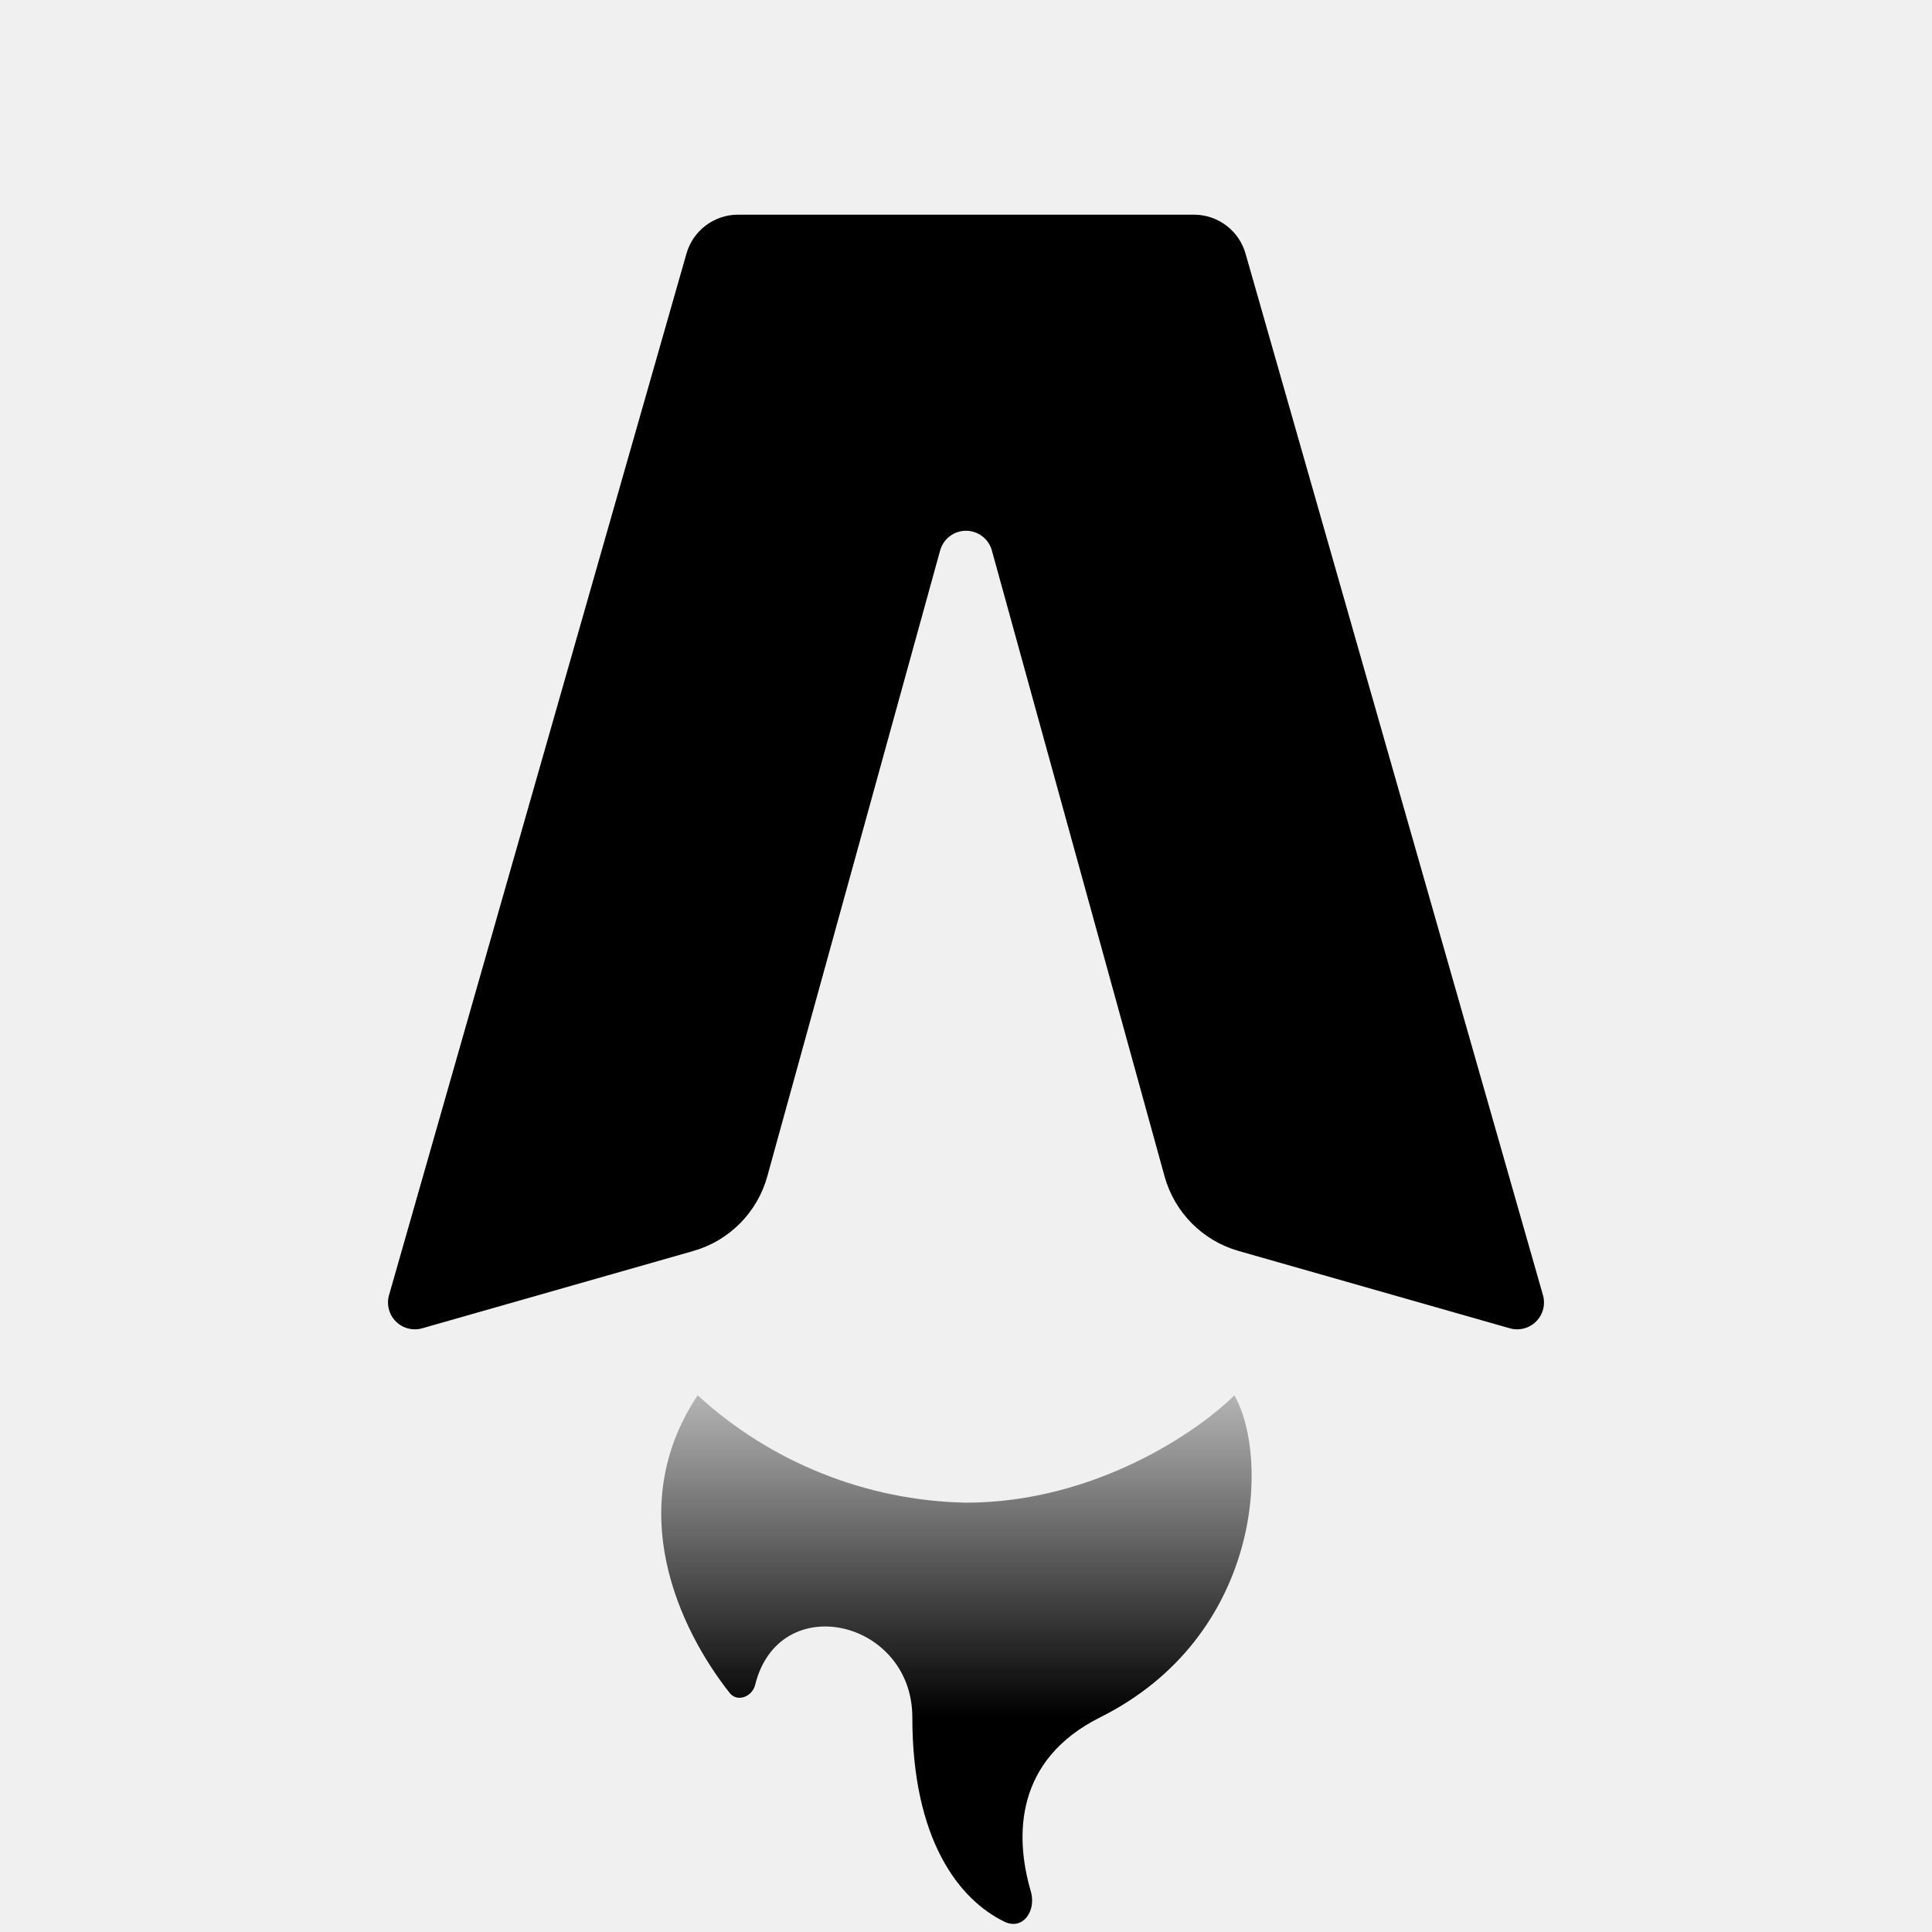
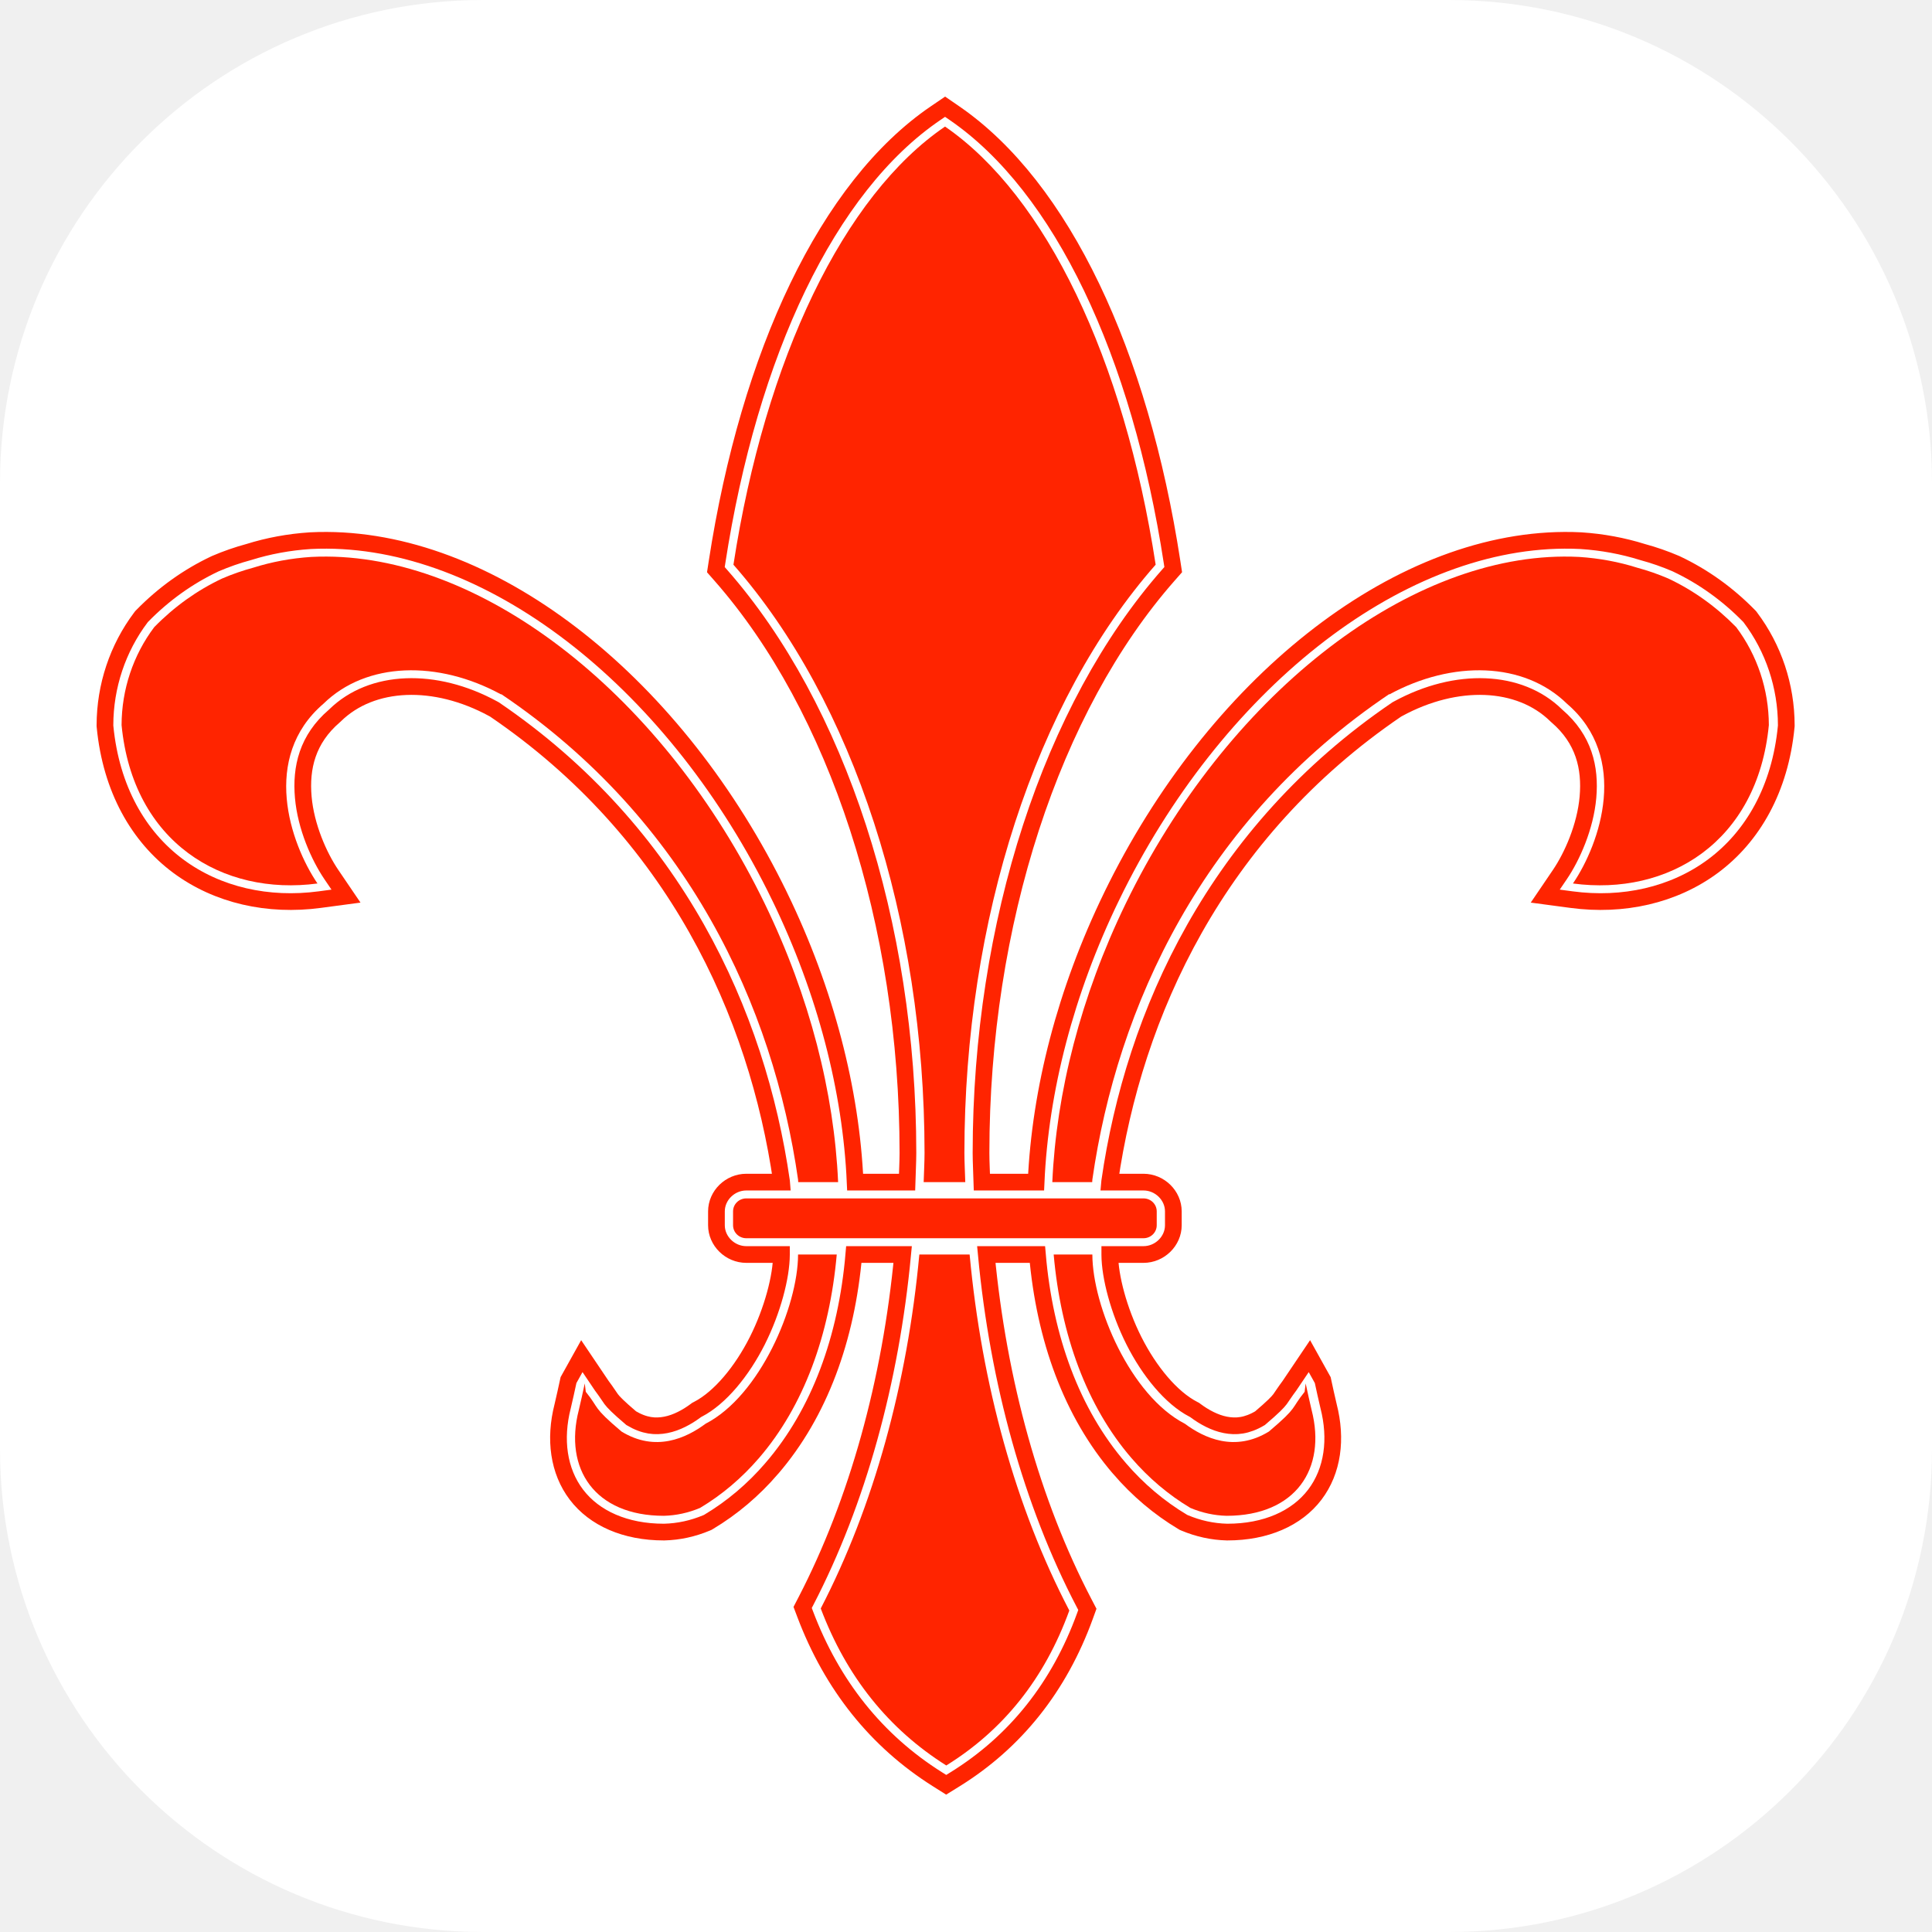
- <svg xmlns="http://www.w3.org/2000/svg" fill="none" viewBox="0 0 36 36">
-   <path fill="#000" d="M22.25 4h-8.5a1 1 0 0 0-.96.73l-5.54 19.4a.5.5 0 0 0 .62.62l5.05-1.44a2 2 0 0 0 1.38-1.4l3.22-11.66a.5.5 0 0 1 .96 0l3.22 11.67a2 2 0 0 0 1.38 1.39l5.05 1.44a.5.5 0 0 0 .62-.62l-5.54-19.4a1 1 0 0 0-.96-.73Z" />
-   <path fill="url(#gradient)" d="M18 28a7.63 7.63 0 0 1-5-2c-1.4 2.1-.35 4.35.6 5.55.14.17.41.07.47-.15.44-1.8 2.93-1.22 2.93.6 0 2.28.87 3.4 1.72 3.81.34.16.59-.2.49-.56-.31-1.05-.29-2.46 1.29-3.25 3-1.5 3.17-4.83 2.5-6-.67.67-2.6 2-5 2Z" />
-   <defs>
-     <linearGradient id="gradient" x1="16" x2="16" y1="32" y2="24" gradientUnits="userSpaceOnUse">
-       <stop stop-color="#000" />
-       <stop offset="1" stop-color="#000" stop-opacity="0" />
-     </linearGradient>
-   </defs>
+ <svg xmlns="http://www.w3.org/2000/svg" viewBox="0 0 1000 1000">
  <style>
-     @media (prefers-color-scheme:dark){:root{filter:invert(100%)}}
+     #light-icon{display:inline}#dark-icon{display:none}@media (prefers-color-scheme:dark){#light-icon{display:none}#dark-icon{display:inline}}
  </style>
+   <svg id="light-icon" viewBox="0 0 1000 1000">
+     <g clip-path="url(#SvgjsClipPath1166)">
+       <path fill="#fff" d="M0 0h1000v1000H0z" />
+       <svg transform="matrix(.8789 0 0 .8789 50 50)" viewBox="0 0 1024 1024">
+         <svg id="svg4136" style="enable-background:new" version="1.1" viewBox="1 0 1024 1024">
+           <defs id="defs4160">
+             <clipPath id="SvgjsClipPath1166">
+               <rect width="1000" height="1000" rx="250" ry="250" />
+             </clipPath>
+           </defs>
+           <g id="layer4" style="display:inline;opacity:1;mix-blend-mode:normal;enable-background:new">
+             <path id="path46" d="m512.681 6.103-5.741 3.904C441.886 54.229 394.57 154.71 375.139 280.833l-.685 4.456 3.002 3.416c70.199 79.856 112.81 209.816 112.815 348.326-.016 5.892-.359 11.725-.528 17.591h-31.308c-2.453-55.325-17.684-114.906-45.497-172.219h-.002C351.334 355.517 242.322 268.122 139.79 267.575a174.27 174.27 0 0 0-9.896.226l-.075.004-.072.006c-12.77.839-25.155 3.128-37 6.837a150.455 150.455 0 0 0-20.096 6.994l-.158.07-.16.076c-16.233 7.658-30.963 18.22-43.803 31.353l-.444.455-.382.506C13.68 332.722 6.095 355.53 6.041 379.003l-.002.475.047.474c3.642 37.63 20.214 66.318 44.046 84.04 23.831 17.722 54.451 24.407 85.417 20.271l15.845-2.117-8.853-13.045c-7.354-10.837-15.34-28.75-16.903-46.584-1.564-17.832 2.46-35.002 18.737-48.978l.246-.215.235-.228c22.111-21.663 60.135-23.087 95.245-3.967l.853.464c108.889 74.066 158.532 183.466 173.093 284.563.014.154.014.312.028.466h-21.262c-9.808 0-18.017 8.043-18.017 17.652v8.352c0 9.61 8.21 17.652 18.017 17.652h21.183v.138c-.042 13.112-5.33 33.556-14.553 51.863-9.223 18.306-22.454 34.45-35.861 41.355l-.728.376-.658.487c-5.066 3.759-11.379 7.255-17.892 8.516-6.365 1.234-12.898.72-20.895-4.028-7.982-6.795-10.717-9.664-12.078-11.48-1.158-1.546-2.741-4.18-5.685-8.097l-12.02-17.842-8.04 14.439a801.72 801.72 0 0 1-3.553 15.865c-5.041 19.768-2.513 38.953 8.32 53.218 10.868 14.31 29.564 22.578 52.726 22.578h.124l.125-.002c8.726-.213 17.365-2.107 25.545-5.55l.654-.275.606-.362c14.147-8.45 26.905-19.267 38.014-32.164v-.002c28.81-33.443 45.145-78.44 49.495-129.033h29.451c-7.213 76.486-27.187 148.916-58.33 209.01l-1.984 3.827 1.52 4.024c16.162 42.796 42.906 76.346 79.672 99.53l5.378 3.389 5.403-3.351c36.415-22.58 62.792-55.733 78.286-98.45l1.446-3.988-1.97-3.77c-31.504-60.318-51.708-133.207-58.978-210.22h30.826c4.351 50.592 20.683 95.589 49.494 129.032v.002c11.109 12.897 23.867 23.713 38.014 32.164l.608.362.652.274c8.18 3.444 16.819 5.339 25.545 5.55l.125.003h.123c23.163 0 41.859-8.268 52.726-22.578 10.868-14.31 13.382-33.573 8.276-53.407l.047.19a801.576 801.576 0 0 1-3.554-15.866l-8.039-14.439-12.023 17.842c-2.943 3.916-4.526 6.55-5.684 8.097-1.361 1.816-4.095 4.685-12.076 11.48-7.997 4.749-14.532 5.262-20.898 4.029-6.512-1.262-12.825-4.758-17.891-8.517l-.656-.487-.73-.376c-13.408-6.905-26.636-23.049-35.86-41.355-9.223-18.307-14.51-38.751-14.553-51.862v-.138h20.305c9.808 0 18.017-8.043 18.017-17.653v-8.351c0-9.61-8.21-17.653-18.017-17.653h-20.385c.014-.154.013-.311.027-.466C626.516 553.06 676.16 443.66 785.05 369.593l.853-.464c35.11-19.12 73.136-17.696 95.245 3.967l.235.228.246.215c16.278 13.976 20.299 31.146 18.735 48.978-1.563 17.833-9.549 35.747-16.903 46.584l-8.851 13.046 15.843 2.116c30.966 4.137 61.585-2.55 85.417-20.271 23.832-17.722 40.406-46.41 44.048-84.04l.045-.473v-.476c-.054-23.473-7.638-46.28-21.661-64.901l-.382-.507-.446-.454c-12.84-13.133-27.57-23.695-43.803-31.353l-.158-.077-.159-.069a150.456 150.456 0 0 0-20.095-6.994c-11.845-3.71-24.233-5.998-37.002-6.837l-.07-.006-.075-.004c-3.29-.17-6.59-.244-9.896-.226-102.533.546-211.546 87.942-273.148 214.828h-.002c-27.813 57.313-43.044 116.894-45.497 172.219H534.88c-.17-5.866-.515-11.699-.532-17.591V637.002c.025-138.536 42.672-268.504 112.904-348.33l3.003-3.413-.684-4.457C630.256 154.97 583.183 54.576 518.405 10.038Z" style="display:inline;fill:#fff;stroke:#ff2400;stroke-width:10.077;stroke-dasharray:none;stroke-opacity:1" />
+             <path id="path72" d="M527.48 698.278h-30.33c-7.23 77.926-27.512 151.819-59.454 213.454 15.514 41.082 40.747 72.642 75.698 94.68 34.546-21.42 59.35-52.497 74.202-93.441-32.314-61.87-52.83-136.232-60.117-214.693Z" style="fill:#ff2400;fill-opacity:1;stroke:maroon;stroke-width:0;enable-background:new" />
+             <path id="path69" d="M512.65 18.073C451.69 59.51 404.23 157.785 385.046 282.298c72.377 82.333 115.239 214.267 115.245 354.733-.017 5.892-.36 11.725-.527 17.591h25.095c-.167-5.867-.514-11.699-.53-17.59.02-140.505 42.917-272.46 115.334-354.769C620.594 158.036 573.38 59.828 512.65 18.073Z" style="fill:#ff2400;fill-opacity:1;stroke:maroon;stroke-width:0;enable-background:new" />
+             <path id="path64" d="M601.49 698.278h-23.326c4.307 48.597 19.921 91.437 46.856 122.702 10.453 12.136 22.383 22.235 35.574 30.114 7.06 2.973 14.418 4.575 21.838 4.755 41.679.001 60.39-28.4 51.286-63.768-1.3-5.51-2.47-10.805-3.597-16.055l-.612 5.052c-8.52 10.51-3.636 8.8-21.555 23.958-20.554 12.609-39.059 3.915-50.687-4.713-32.895-16.941-55.671-70.965-55.771-101.876-.003-.056-.003-.112-.006-.169z" style="fill:#ff2400;fill-opacity:1;stroke:maroon;stroke-width:0" />
+             <path id="path61" d="M885.777 277.391c-96.623.515-203.773 84.855-264.155 209.228-27.222 56.096-41.897 114.266-44.282 168.003h24.062c.043-.519.046-1.038.094-1.557 14.89-103.817 66.22-216.84 179.077-292.775l-.031.257c38.033-20.711 81.24-19.825 107.2 5.608 37.694 32.365 20.085 84.05 3.573 108.382 57.345 7.66 111.293-24.797 118.136-95.511-.049-21.412-6.981-42.2-19.706-59.096-12.051-12.326-25.788-22.163-40.914-29.3a140.274 140.274 0 0 0-18.829-6.553c-11.136-3.513-22.812-5.678-34.909-6.473-3.093-.16-6.2-.23-9.316-.213z" style="fill:#ff2400;fill-opacity:1;stroke:maroon;stroke-width:0" />
+             <path id="path51" d="M447.345 698.278h-23.324l-.006.17c-.1 30.91-22.876 84.934-55.77 101.875-11.629 8.628-30.134 17.322-50.687 4.713-17.92-15.158-13.036-13.448-21.555-23.958l-.613-5.052a811.172 811.172 0 0 1-3.597 16.055c-9.104 35.368 9.608 63.769 51.286 63.768 7.42-.18 14.779-1.782 21.839-4.755 13.19-7.879 25.12-17.978 35.574-30.114 26.934-31.265 42.546-74.105 46.853-122.702z" style="display:inline;fill:#ff2400;fill-opacity:1;stroke:maroon;stroke-width:0" />
+             <path id="path48" d="M139.735 277.391c-3.117-.016-6.224.054-9.317.213-12.096.795-23.773 2.96-34.908 6.473a140.275 140.275 0 0 0-18.83 6.553c-15.126 7.137-28.862 16.974-40.914 29.3-12.724 16.896-19.656 37.684-19.705 59.096 6.843 70.714 60.79 103.17 118.136 95.51-16.513-24.331-34.122-76.016 3.573-108.38 25.96-25.434 69.167-26.32 107.2-5.609l-.032-.257c112.858 75.934 164.188 188.958 179.077 292.775.048.52.051 1.038.094 1.557h24.06c-2.384-53.737-17.057-111.907-44.28-168.003-60.382-124.373-167.532-208.713-264.154-209.228Z" style="display:inline;fill:#ff2400;fill-opacity:1;stroke:maroon;stroke-width:0" />
+             <path id="rect24" d="M392.814 664.438h239.5c4.431 0 7.998 3.495 7.998 7.836v8.351c0 4.341-3.567 7.836-7.998 7.836h-239.5c-4.431 0-7.998-3.495-7.998-7.836v-8.35c0-4.342 3.567-7.837 7.998-7.837z" style="fill:#ff2400;fill-opacity:1;stroke:#ff0;stroke-width:0" />
+           </g>
+         </svg>
+       </svg>
+     </g>
+   </svg>
+   <svg id="dark-icon" viewBox="0 0 1000 1000">
+     <g clip-path="url(#SvgjsClipPath1167)">
+       <path fill="#fff" d="M0 0h1000v1000H0z" />
+       <svg transform="matrix(.8789 0 0 .8789 50 50)" viewBox="0 0 1024 1024">
+         <svg style="enable-background:new" viewBox="1 0 1024 1024">
+           <defs>
+             <clipPath id="SvgjsClipPath1167">
+               <rect width="1000" height="1000" rx="300" ry="300" />
+             </clipPath>
+           </defs>
+           <g style="display:inline;opacity:1;mix-blend-mode:normal;enable-background:new">
+             <path d="m512.681 6.103-5.741 3.904C441.886 54.229 394.57 154.71 375.139 280.833l-.685 4.456 3.002 3.416c70.199 79.856 112.81 209.816 112.815 348.326-.016 5.892-.359 11.725-.528 17.591h-31.308c-2.453-55.325-17.684-114.906-45.497-172.219h-.002C351.334 355.517 242.322 268.122 139.79 267.575a174.27 174.27 0 0 0-9.896.226l-.075.004-.072.006c-12.77.839-25.155 3.128-37 6.837a150.455 150.455 0 0 0-20.096 6.994l-.158.07-.16.076c-16.233 7.658-30.963 18.22-43.803 31.353l-.444.455-.382.506C13.68 332.722 6.095 355.53 6.041 379.003l-.002.475.047.474c3.642 37.63 20.214 66.318 44.046 84.04 23.831 17.722 54.451 24.407 85.417 20.271l15.845-2.117-8.853-13.045c-7.354-10.837-15.34-28.75-16.903-46.584-1.564-17.832 2.46-35.002 18.737-48.978l.246-.215.235-.228c22.111-21.663 60.135-23.087 95.245-3.967l.853.464c108.889 74.066 158.532 183.466 173.093 284.563.014.154.014.312.028.466h-21.262c-9.808 0-18.017 8.043-18.017 17.652v8.352c0 9.61 8.21 17.652 18.017 17.652h21.183v.138c-.042 13.112-5.33 33.556-14.553 51.863-9.223 18.306-22.454 34.45-35.861 41.355l-.728.376-.658.487c-5.066 3.759-11.379 7.255-17.892 8.516-6.365 1.234-12.898.72-20.895-4.028-7.982-6.795-10.717-9.664-12.078-11.48-1.158-1.546-2.741-4.18-5.685-8.097l-12.02-17.842-8.04 14.439a801.72 801.72 0 0 1-3.553 15.865c-5.041 19.768-2.513 38.953 8.32 53.218 10.868 14.31 29.564 22.578 52.726 22.578h.124l.125-.002c8.726-.213 17.365-2.107 25.545-5.55l.654-.275.606-.362c14.147-8.45 26.905-19.267 38.014-32.164v-.002c28.81-33.443 45.145-78.44 49.495-129.033h29.451c-7.213 76.486-27.187 148.916-58.33 209.01l-1.984 3.827 1.52 4.024c16.162 42.796 42.906 76.346 79.672 99.53l5.378 3.389 5.403-3.351c36.415-22.58 62.792-55.733 78.286-98.45l1.446-3.988-1.97-3.77c-31.504-60.318-51.708-133.207-58.978-210.22h30.826c4.351 50.592 20.683 95.589 49.494 129.032v.002c11.109 12.897 23.867 23.713 38.014 32.164l.608.362.652.274c8.18 3.444 16.819 5.339 25.545 5.55l.125.003h.123c23.163 0 41.859-8.268 52.726-22.578 10.868-14.31 13.382-33.573 8.276-53.407l.047.19a801.576 801.576 0 0 1-3.554-15.866l-8.039-14.439-12.023 17.842c-2.943 3.916-4.526 6.55-5.684 8.097-1.361 1.816-4.095 4.685-12.076 11.48-7.997 4.749-14.532 5.262-20.898 4.029-6.512-1.262-12.825-4.758-17.891-8.517l-.656-.487-.73-.376c-13.408-6.905-26.636-23.049-35.86-41.355-9.223-18.307-14.51-38.751-14.553-51.862v-.138h20.305c9.808 0 18.017-8.043 18.017-17.653v-8.351c0-9.61-8.21-17.653-18.017-17.653h-20.385c.014-.154.013-.311.027-.466C626.516 553.06 676.16 443.66 785.05 369.593l.853-.464c35.11-19.12 73.136-17.696 95.245 3.967l.235.228.246.215c16.278 13.976 20.299 31.146 18.735 48.978-1.563 17.833-9.549 35.747-16.903 46.584l-8.851 13.046 15.843 2.116c30.966 4.137 61.585-2.55 85.417-20.271 23.832-17.722 40.406-46.41 44.048-84.04l.045-.473v-.476c-.054-23.473-7.638-46.28-21.661-64.901l-.382-.507-.446-.454c-12.84-13.133-27.57-23.695-43.803-31.353l-.158-.077-.159-.069a150.456 150.456 0 0 0-20.095-6.994c-11.845-3.71-24.233-5.998-37.002-6.837l-.07-.006-.075-.004c-3.29-.17-6.59-.244-9.896-.226-102.533.546-211.546 87.942-273.148 214.828h-.002c-27.813 57.313-43.044 116.894-45.497 172.219H534.88c-.17-5.866-.515-11.699-.532-17.591V637.002c.025-138.536 42.672-268.504 112.904-348.33l3.003-3.413-.684-4.457C630.256 154.97 583.183 54.576 518.405 10.038Z" style="display:inline;fill:#fff;stroke:#ff2400;stroke-width:10.077;stroke-dasharray:none;stroke-opacity:1" />
+             <path d="M527.48 698.278h-30.33c-7.23 77.926-27.512 151.819-59.454 213.454 15.514 41.082 40.747 72.642 75.698 94.68 34.546-21.42 59.35-52.497 74.202-93.441-32.314-61.87-52.83-136.232-60.117-214.693ZM512.65 18.073C451.69 59.51 404.23 157.785 385.046 282.298c72.377 82.333 115.239 214.267 115.245 354.733-.017 5.892-.36 11.725-.527 17.591h25.095c-.167-5.867-.514-11.699-.53-17.59.02-140.505 42.917-272.46 115.334-354.769C620.594 158.036 573.38 59.828 512.65 18.073Z" style="fill:#ff2400;fill-opacity:1;stroke:maroon;stroke-width:0;enable-background:new" />
+             <path d="M601.49 698.278h-23.326c4.307 48.597 19.921 91.437 46.856 122.702 10.453 12.136 22.383 22.235 35.574 30.114 7.06 2.973 14.418 4.575 21.838 4.755 41.679.001 60.39-28.4 51.286-63.768-1.3-5.51-2.47-10.805-3.597-16.055l-.612 5.052c-8.52 10.51-3.636 8.8-21.555 23.958-20.554 12.609-39.059 3.915-50.687-4.713-32.895-16.941-55.671-70.965-55.771-101.876-.003-.056-.003-.112-.006-.169zM885.777 277.391c-96.623.515-203.773 84.855-264.155 209.228-27.222 56.096-41.897 114.266-44.282 168.003h24.062c.043-.519.046-1.038.094-1.557 14.89-103.817 66.22-216.84 179.077-292.775l-.031.257c38.033-20.711 81.24-19.825 107.2 5.608 37.694 32.365 20.085 84.05 3.573 108.382 57.345 7.66 111.293-24.797 118.136-95.511-.049-21.412-6.981-42.2-19.706-59.096-12.051-12.326-25.788-22.163-40.914-29.3a140.274 140.274 0 0 0-18.829-6.553c-11.136-3.513-22.812-5.678-34.909-6.473-3.093-.16-6.2-.23-9.316-.213z" style="fill:#ff2400;fill-opacity:1;stroke:maroon;stroke-width:0" />
+             <path d="M447.345 698.278h-23.324l-.006.17c-.1 30.91-22.876 84.934-55.77 101.875-11.629 8.628-30.134 17.322-50.687 4.713-17.92-15.158-13.036-13.448-21.555-23.958l-.613-5.052a811.172 811.172 0 0 1-3.597 16.055c-9.104 35.368 9.608 63.769 51.286 63.768 7.42-.18 14.779-1.782 21.839-4.755 13.19-7.879 25.12-17.978 35.574-30.114 26.934-31.265 42.546-74.105 46.853-122.702zM139.735 277.391c-3.117-.016-6.224.054-9.317.213-12.096.795-23.773 2.96-34.908 6.473a140.275 140.275 0 0 0-18.83 6.553c-15.126 7.137-28.862 16.974-40.914 29.3-12.724 16.896-19.656 37.684-19.705 59.096 6.843 70.714 60.79 103.17 118.136 95.51-16.513-24.331-34.122-76.016 3.573-108.38 25.96-25.434 69.167-26.32 107.2-5.609l-.032-.257c112.858 75.934 164.188 188.958 179.077 292.775.048.52.051 1.038.094 1.557h24.06c-2.384-53.737-17.057-111.907-44.28-168.003-60.382-124.373-167.532-208.713-264.154-209.228Z" style="display:inline;fill:#ff2400;fill-opacity:1;stroke:maroon;stroke-width:0" />
+             <path d="M392.814 664.438h239.5c4.431 0 7.998 3.495 7.998 7.836v8.351c0 4.341-3.567 7.836-7.998 7.836h-239.5c-4.431 0-7.998-3.495-7.998-7.836v-8.35c0-4.342 3.567-7.837 7.998-7.837z" style="fill:#ff2400;fill-opacity:1;stroke:#ff0;stroke-width:0" />
+           </g>
+         </svg>
+       </svg>
+     </g>
+   </svg>
</svg>
